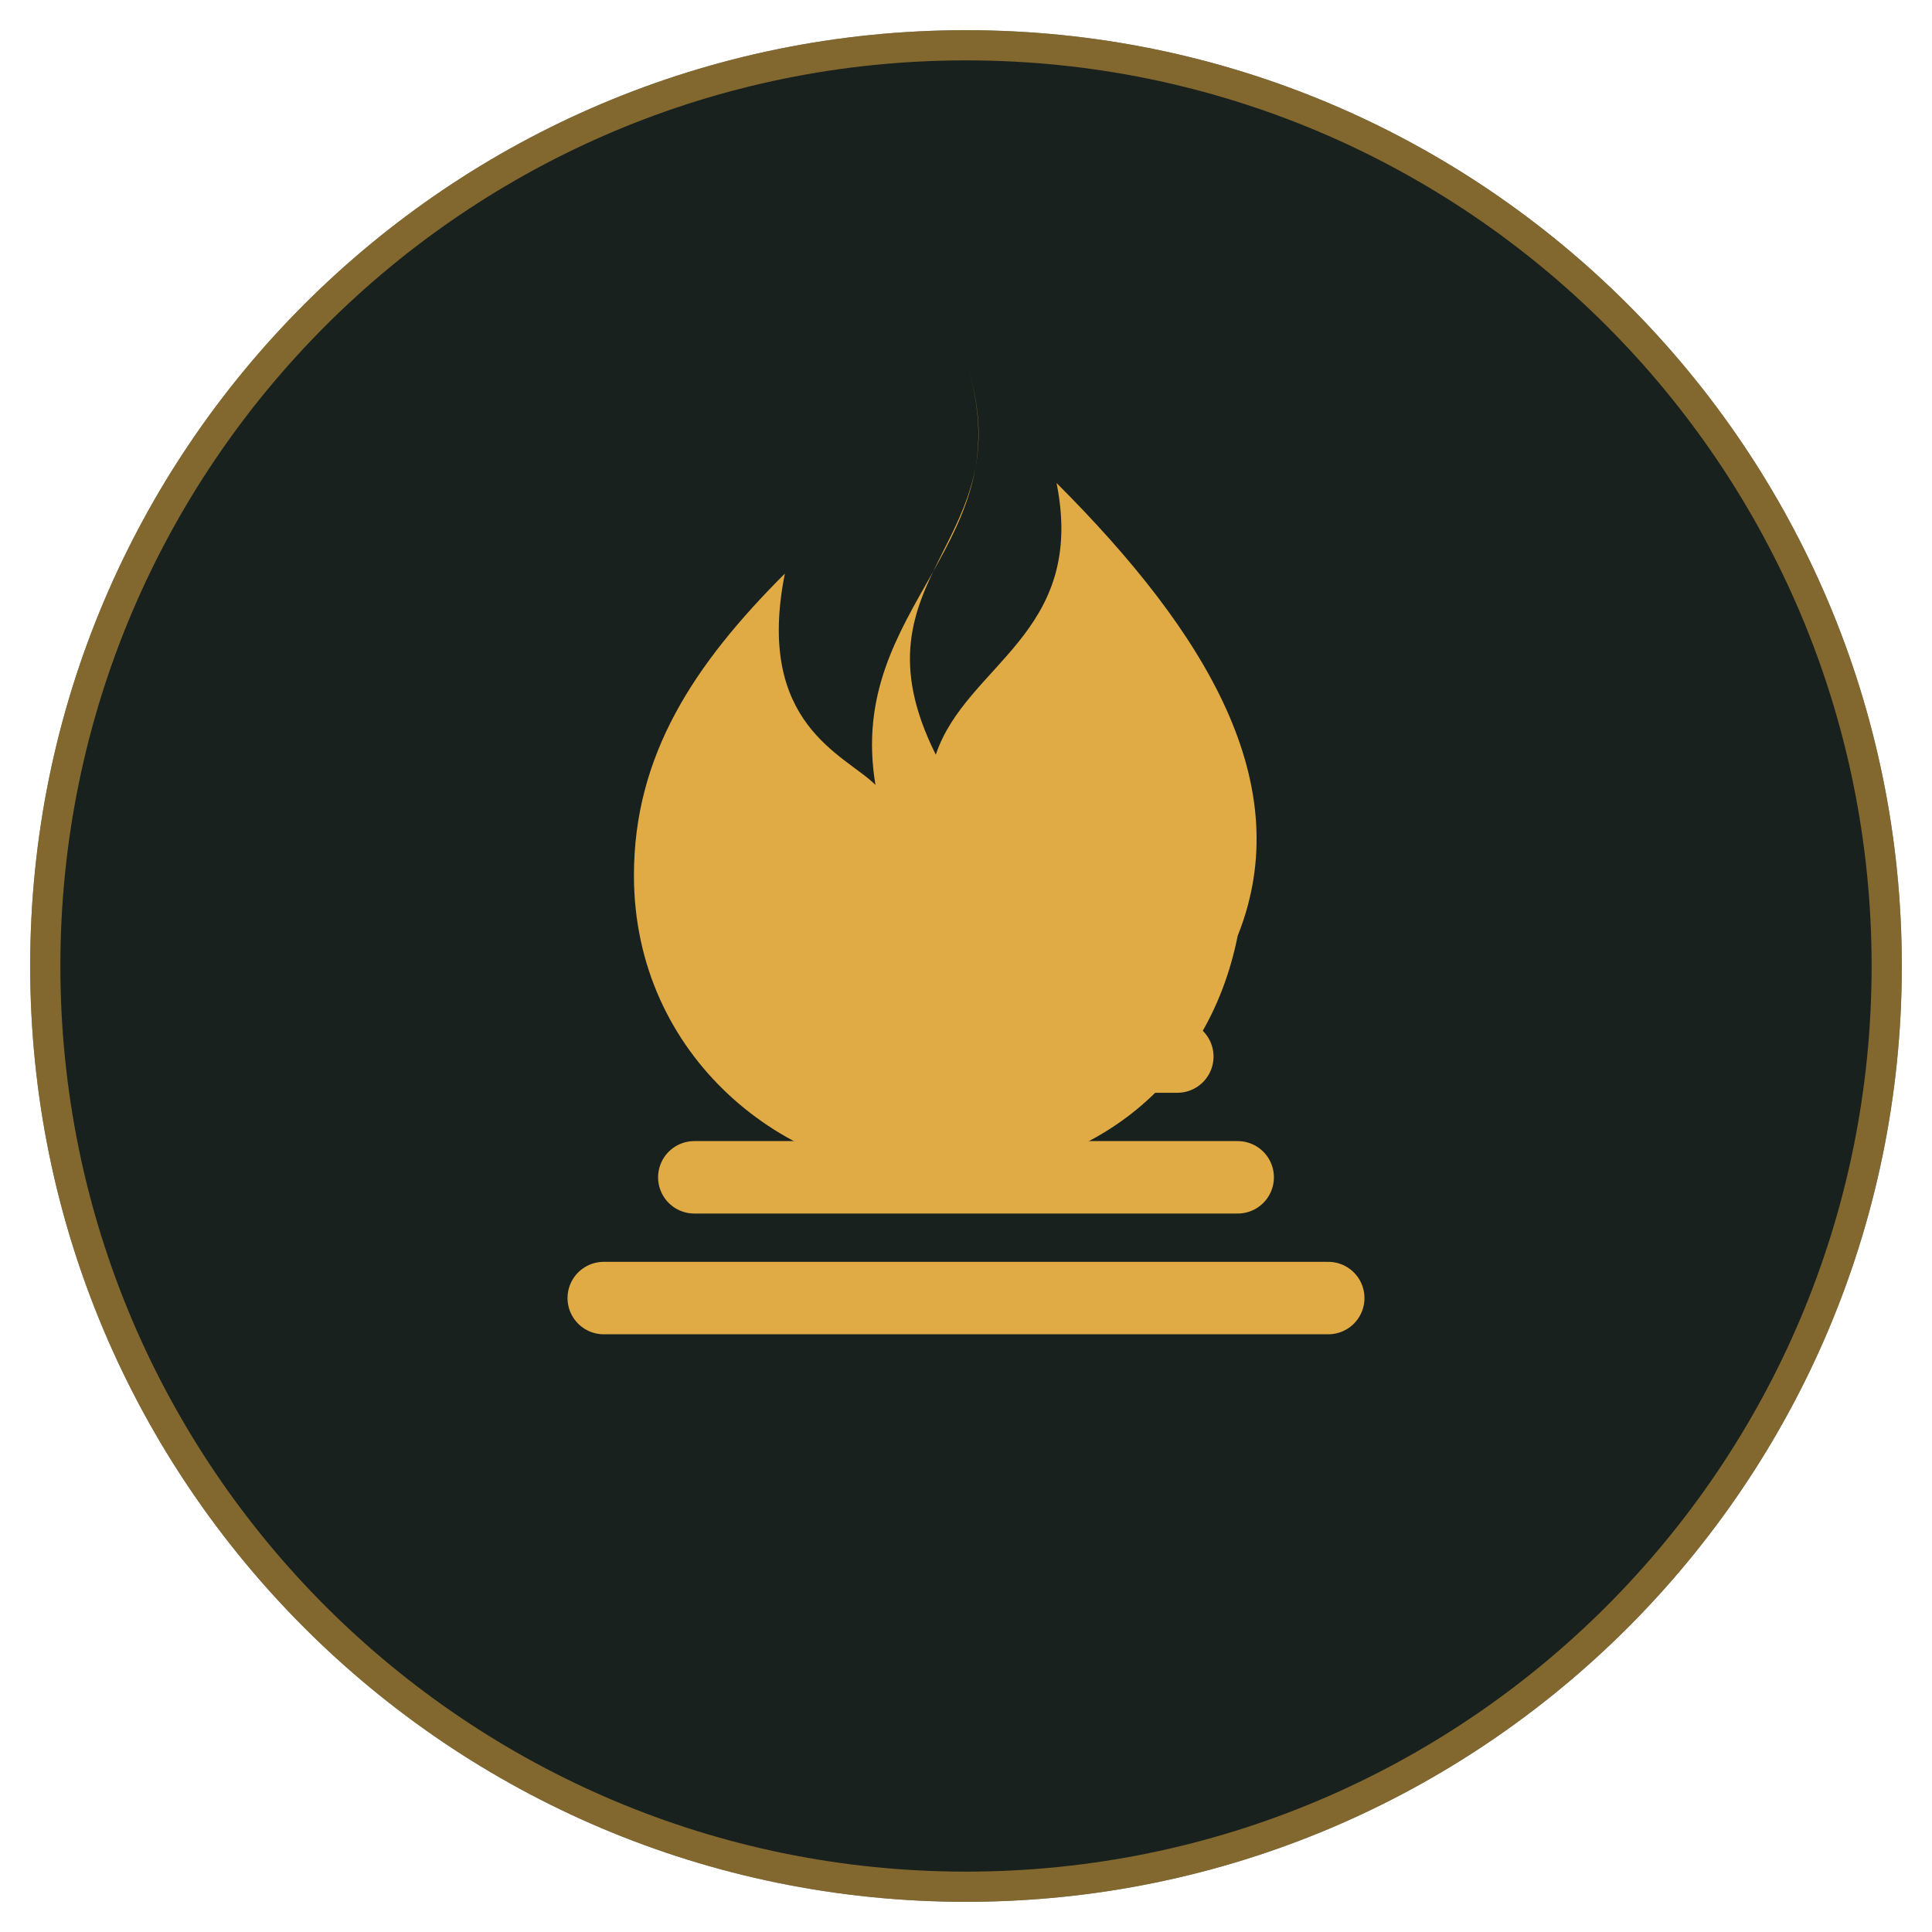
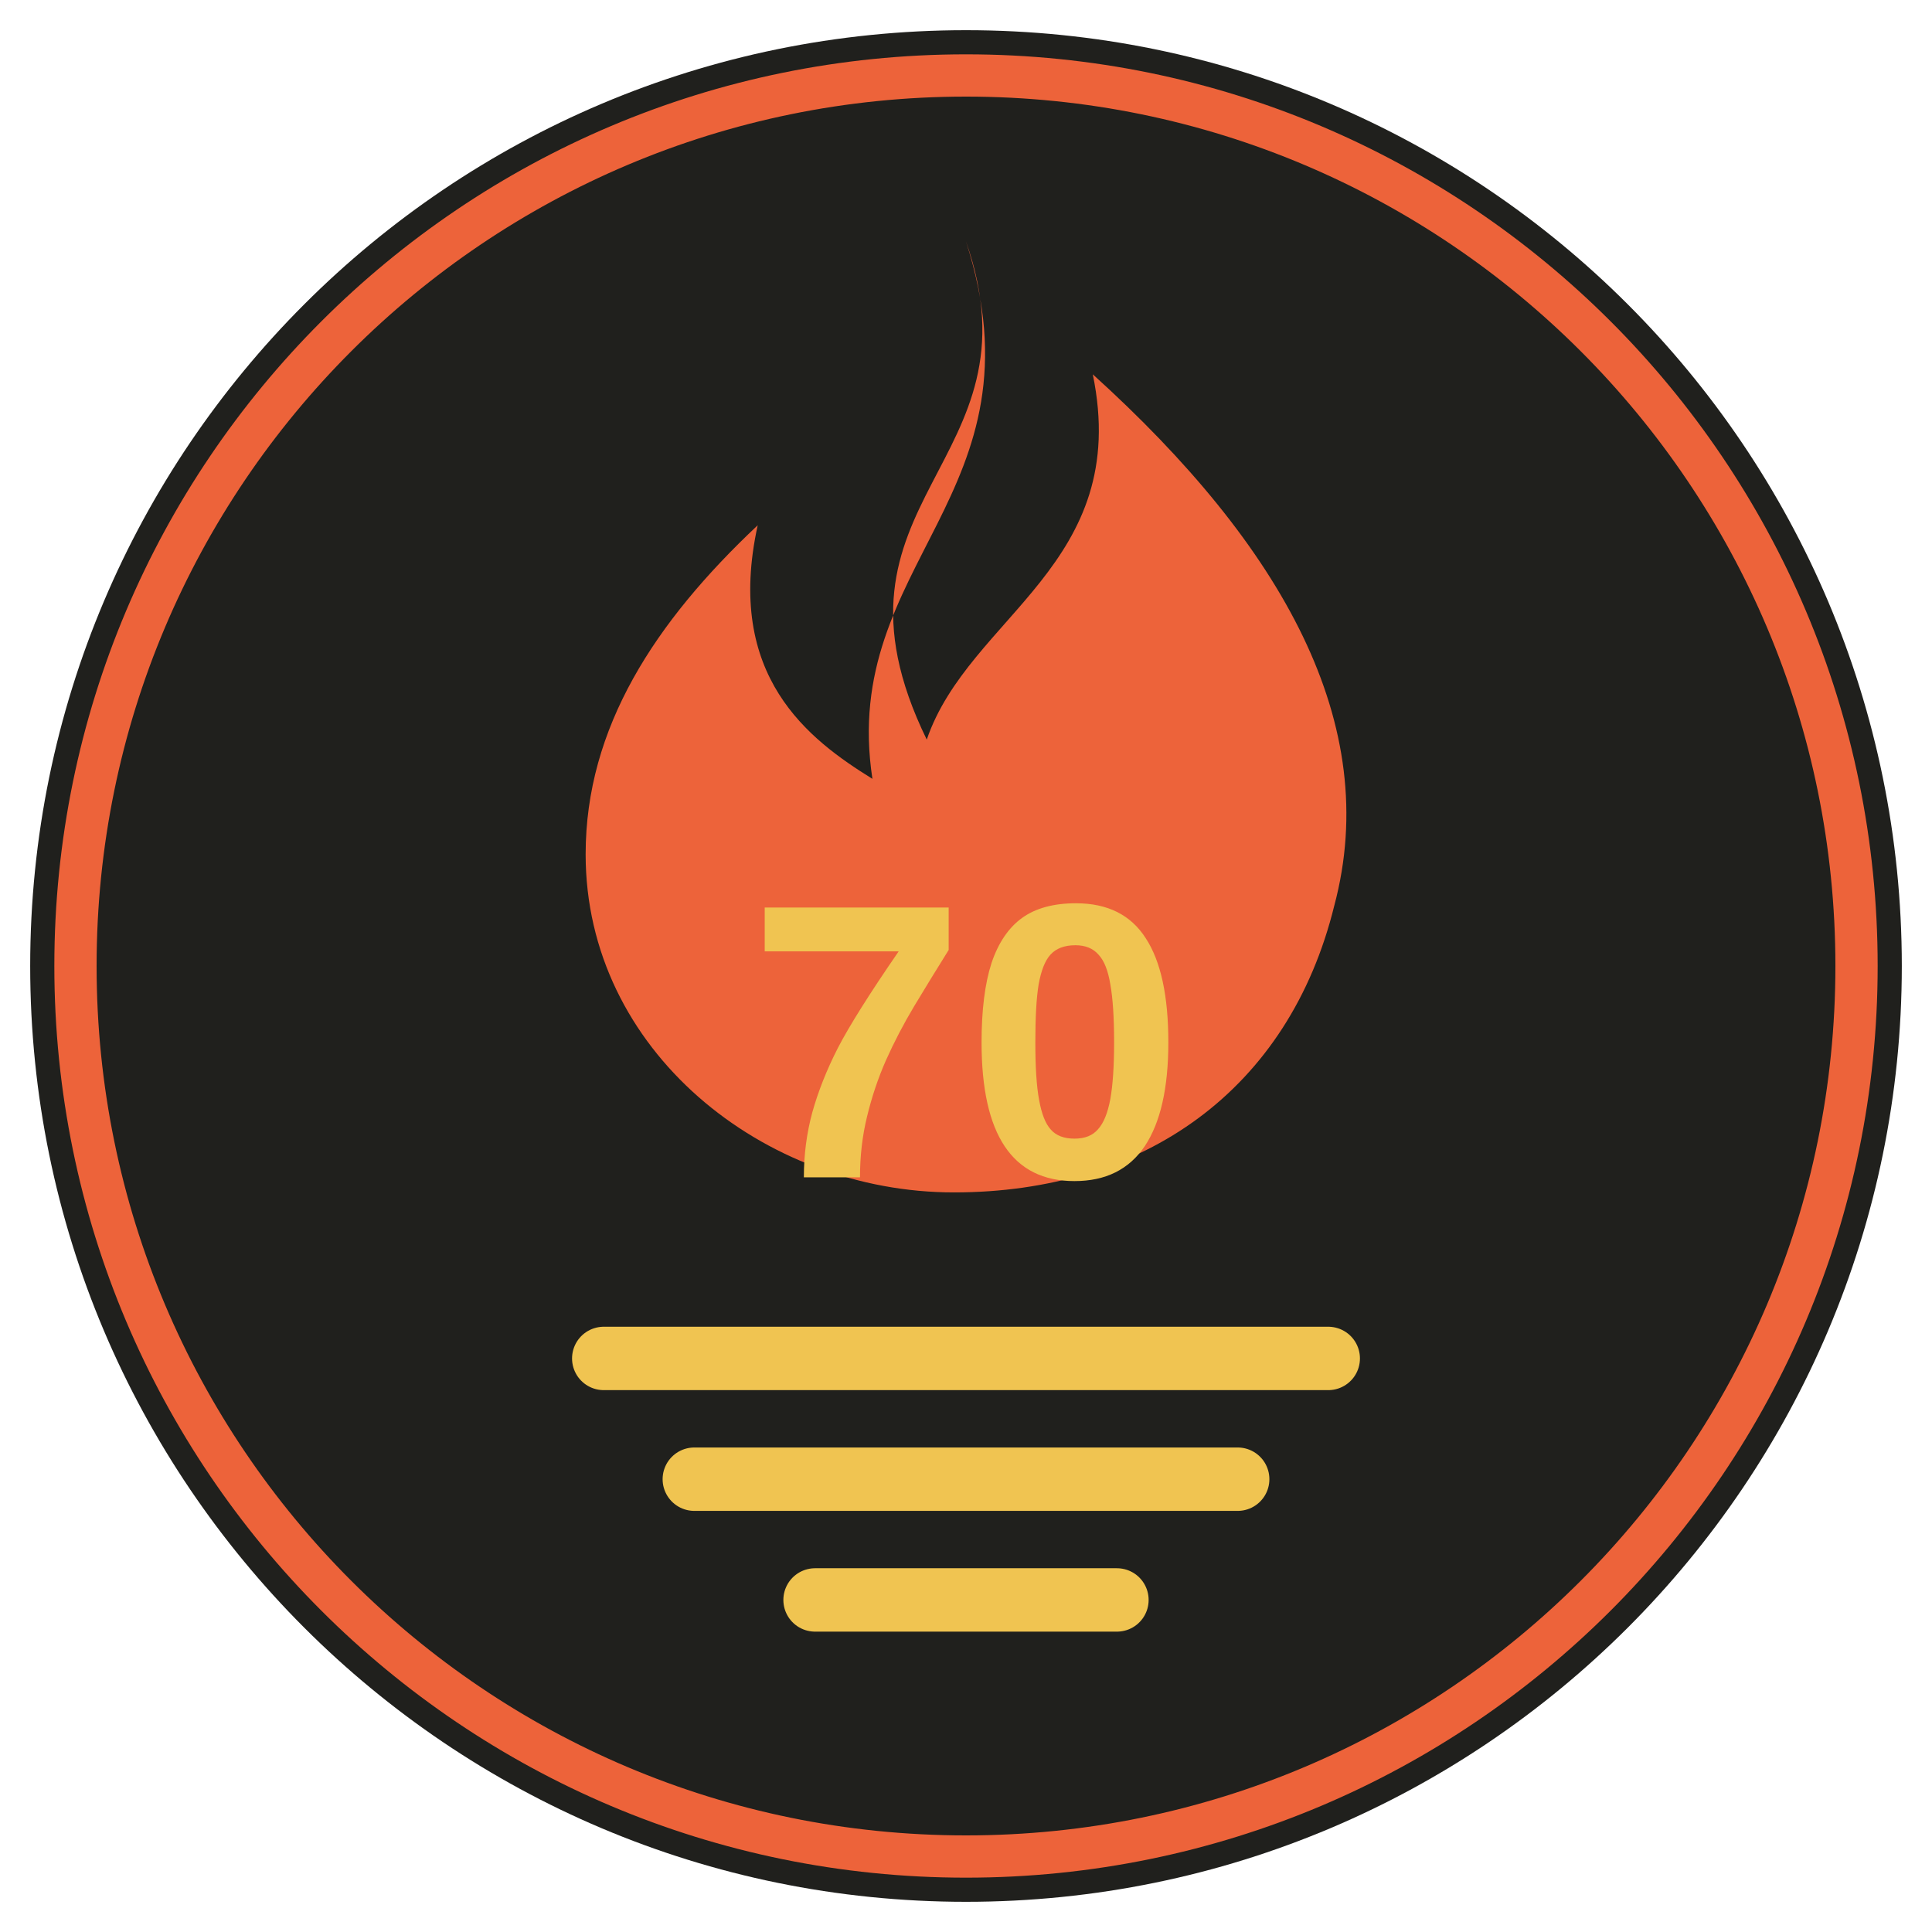
<svg xmlns="http://www.w3.org/2000/svg" viewBox="0 0 64 64" fill="none">
-   <rect x="1" y="1" width="62" height="62" rx="31" fill="#18211e" />
-   <path d="M20 43h24M23 39h18M25 35h14" stroke="#e0aa45" stroke-width="2.4" stroke-linecap="round" />
-   <path d="M32 12c2 6-4 7-1 13 1-3 5-4 4-9 5 5 8 10 6 15-1 5-5 8-10 8s-10-4-10-10c0-4 2-7 5-10-1 5 2 6 3 7-1-6 5-8 3-14Z" fill="#e0aa45" />
-   <circle cx="32" cy="32" r="30.5" stroke="#d9a23a" stroke-opacity=".55" />
+   <circle cx="32" cy="32" r="31" fill="#20201d" />
+   <circle cx="32" cy="32" r="29.5" stroke="#ed633a" stroke-width="1.4" />
+   <path d="M32 8c2.6 7.4-5.2 8.5-1.3 16.5 1.4-4.1 6.8-5.8 5.5-12.1 6.3 5.7 9.6 11.6 8 17.6-1.5 6.1-6.3 9.5-12.6 9.5s-12.2-4.7-12.2-11.2c0-4.2 2.3-7.7 5.7-10.9-1.1 5 1.7 7.1 3.8 8.4-1.1-7.2 5.8-9.4 3.1-17.8Z" fill="#ed633a" />
+   <path d="M20 45h24M23 49h18M27 53h10" stroke="#f0c451" stroke-width="2.1" stroke-linecap="round" />
+   <text x="32" y="39" text-anchor="middle" fill="#f0c451" font-family="Arial,sans-serif" font-size="13" font-weight="900">70</text>
</svg>
